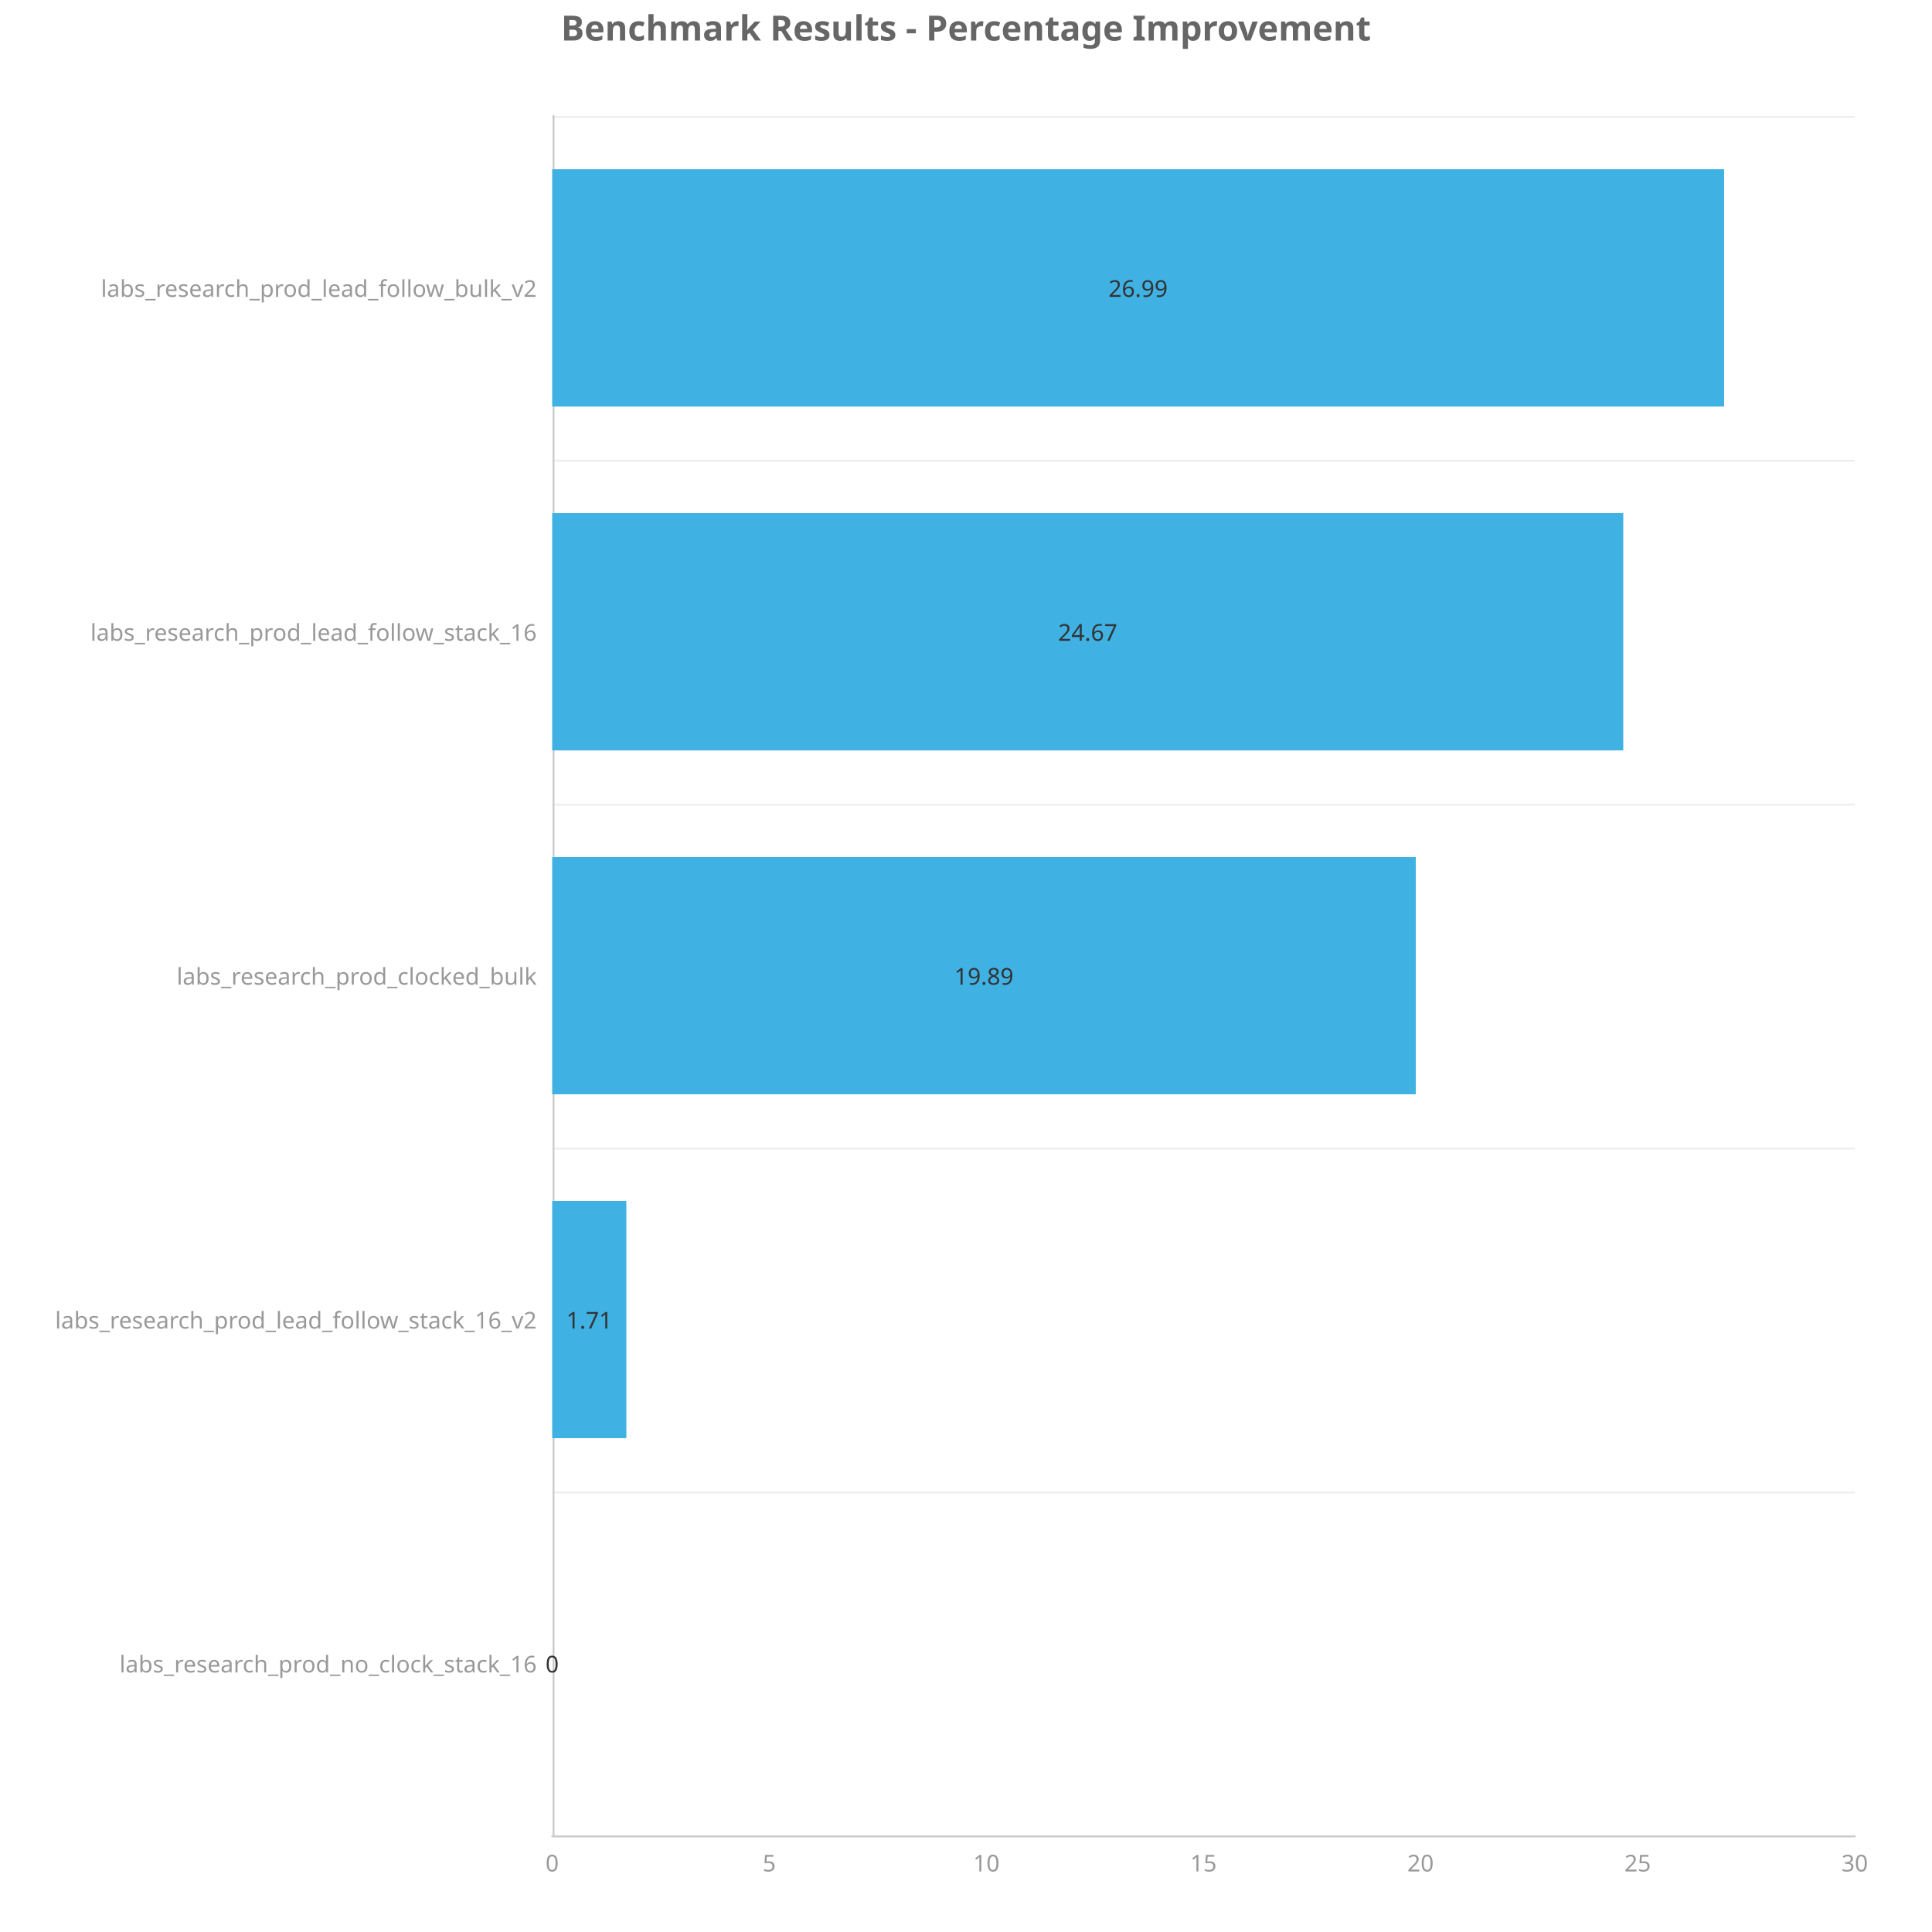
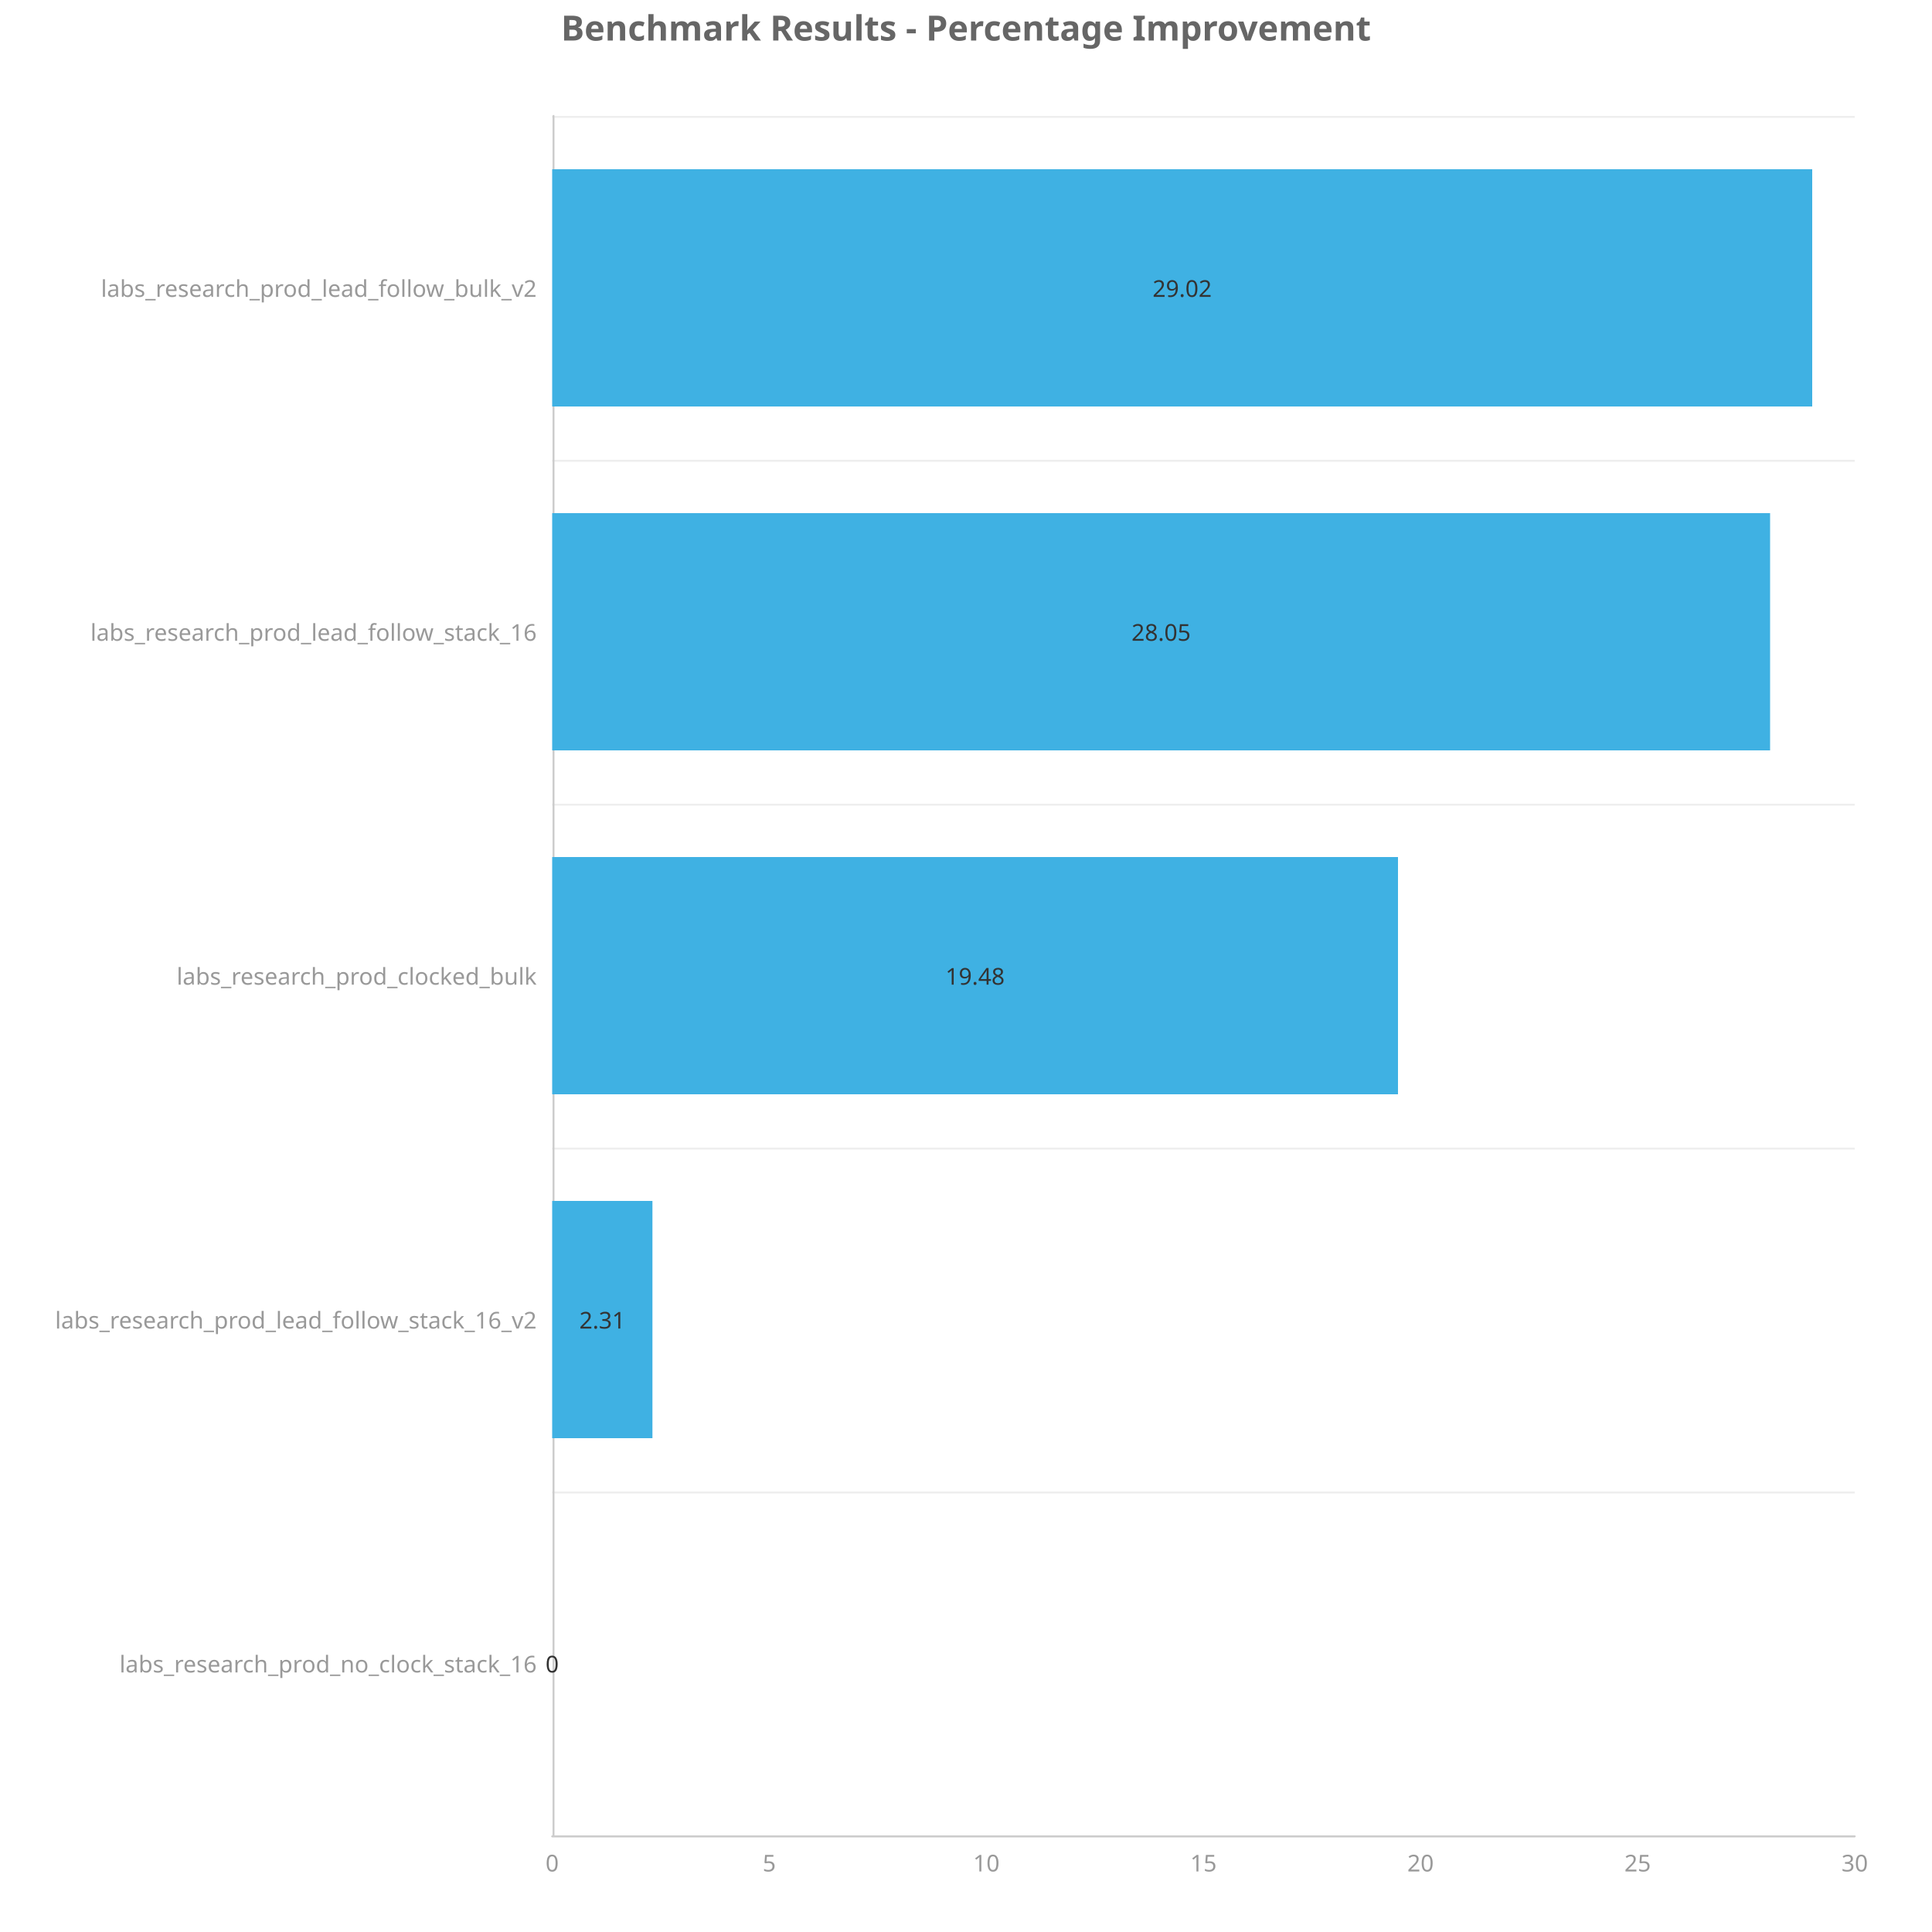
<svg xmlns="http://www.w3.org/2000/svg" width="1000" height="1000" version="1.1" baseProfile="full" viewBox="0 0 1000 1000">
  <rect width="1000" height="1000" x="0" y="0" fill="rgb(252,252,252)" fill-opacity="0" />
-   <path d="M285.8 950.5L960 950.5" fill="transparent" stroke="#eeeeee" class="zr2-cls-4" />
-   <path d="M285.8 772.5L960 772.5" fill="transparent" stroke="#eeeeee" class="zr2-cls-4" />
-   <path d="M285.8 594.5L960 594.5" fill="transparent" stroke="#eeeeee" class="zr2-cls-4" />
-   <path d="M285.8 416.5L960 416.5" fill="transparent" stroke="#eeeeee" class="zr2-cls-4" />
-   <path d="M285.8 238.5L960 238.5" fill="transparent" stroke="#eeeeee" class="zr2-cls-4" />
-   <path d="M285.8 60.5L960 60.5" fill="transparent" stroke="#eeeeee" class="zr2-cls-4" />
-   <path d="M286.5 950L286.5 60" fill="transparent" stroke="#cccccc" stroke-linecap="round" class="zr2-cls-4" />
-   <path d="M285.8 950.5L960 950.5" fill="transparent" stroke="#cccccc" stroke-linecap="round" class="zr2-cls-4" />
+   <path d="M285.8 950.5L960 950.5" fill="transparent" stroke="#eeeeee" class="zr2-cls-5" />
+   <path d="M285.8 772.5L960 772.5" fill="transparent" stroke="#eeeeee" class="zr2-cls-5" />
+   <path d="M285.8 594.5L960 594.5" fill="transparent" stroke="#eeeeee" class="zr2-cls-5" />
+   <path d="M285.8 416.5L960 416.5" fill="transparent" stroke="#eeeeee" class="zr2-cls-5" />
+   <path d="M285.8 238.5L960 238.5" fill="transparent" stroke="#eeeeee" class="zr2-cls-5" />
+   <path d="M285.8 60.5L960 60.5" fill="transparent" stroke="#eeeeee" class="zr2-cls-5" />
+   <path d="M286.5 950L286.5 60" fill="transparent" stroke="#cccccc" stroke-linecap="round" class="zr2-cls-5" />
+   <path d="M285.8 950.5L960 950.5" fill="transparent" stroke="#cccccc" stroke-linecap="round" class="zr2-cls-5" />
  <text dominant-baseline="central" text-anchor="end" style="font-size:12px;font-family:sans-serif;" transform="translate(277.8 861)" fill="#999999">labs_research_prod_no_clock_stack_16</text>
  <text dominant-baseline="central" text-anchor="end" style="font-size:12px;font-family:sans-serif;" transform="translate(277.8 683)" fill="#999999">labs_research_prod_lead_follow_stack_16_v2</text>
  <text dominant-baseline="central" text-anchor="end" style="font-size:12px;font-family:sans-serif;" transform="translate(277.8 505)" fill="#999999">labs_research_prod_clocked_bulk</text>
  <text dominant-baseline="central" text-anchor="end" style="font-size:12px;font-family:sans-serif;" transform="translate(277.8 327)" fill="#999999">labs_research_prod_lead_follow_stack_16</text>
  <text dominant-baseline="central" text-anchor="end" style="font-size:12px;font-family:sans-serif;" transform="translate(277.8 149)" fill="#999999">labs_research_prod_lead_follow_bulk_v2</text>
  <text dominant-baseline="central" text-anchor="middle" style="font-size:12px;font-family:sans-serif;" y="6" transform="translate(285.8 958)" fill="#999999">0</text>
  <text dominant-baseline="central" text-anchor="middle" style="font-size:12px;font-family:sans-serif;" y="6" transform="translate(398.1667 958)" fill="#999999">5</text>
  <text dominant-baseline="central" text-anchor="middle" style="font-size:12px;font-family:sans-serif;" y="6" transform="translate(510.5333 958)" fill="#999999">10</text>
  <text dominant-baseline="central" text-anchor="middle" style="font-size:12px;font-family:sans-serif;" y="6" transform="translate(622.9 958)" fill="#999999">15</text>
  <text dominant-baseline="central" text-anchor="middle" style="font-size:12px;font-family:sans-serif;" y="6" transform="translate(735.2667 958)" fill="#999999">20</text>
  <text dominant-baseline="central" text-anchor="middle" style="font-size:12px;font-family:sans-serif;" y="6" transform="translate(847.6333 958)" fill="#999999">25</text>
  <text dominant-baseline="central" text-anchor="middle" style="font-size:12px;font-family:sans-serif;" y="6" transform="translate(960 958)" fill="#999999">30</text>
-   <path d="M285.8 799.6l0 0l0 122.8l0 0Z" fill="#3fb1e3" ecmeta_series_index="0" ecmeta_data_index="0" ecmeta_ssr_type="chart" class="zr2-cls-5" />
-   <path d="M285.8 621.6l38.4 0l0 122.8l-38.4 0Z" fill="#3fb1e3" ecmeta_series_index="0" ecmeta_data_index="1" ecmeta_ssr_type="chart" class="zr2-cls-5" />
-   <path d="M285.8 443.6l447 0l0 122.8l-447 0Z" fill="#3fb1e3" ecmeta_series_index="0" ecmeta_data_index="2" ecmeta_ssr_type="chart" class="zr2-cls-5" />
-   <path d="M285.8 265.6l554.4 0l0 122.8l-554.4 0Z" fill="#3fb1e3" ecmeta_series_index="0" ecmeta_data_index="3" ecmeta_ssr_type="chart" class="zr2-cls-5" />
-   <path d="M285.8 87.6l606.6 0l0 122.8l-606.6 0Z" fill="#3fb1e3" ecmeta_series_index="0" ecmeta_data_index="4" ecmeta_ssr_type="chart" class="zr2-cls-5" />
+   <path d="M285.8 799.6l0 0l0 122.8l0 0Z" fill="#3fb1e3" ecmeta_series_index="0" ecmeta_data_index="0" ecmeta_ssr_type="chart" class="zr2-cls-6" />
+   <path d="M285.8 621.6l51.9 0l0 122.8l-51.9 0Z" fill="#3fb1e3" ecmeta_series_index="0" ecmeta_data_index="1" ecmeta_ssr_type="chart" class="zr2-cls-6" />
+   <path d="M285.8 443.6l437.8 0l0 122.8l-437.8 0Z" fill="#3fb1e3" ecmeta_series_index="0" ecmeta_data_index="2" ecmeta_ssr_type="chart" class="zr2-cls-6" />
+   <path d="M285.8 265.6l630.4 0l0 122.8l-630.4 0Z" fill="#3fb1e3" ecmeta_series_index="0" ecmeta_data_index="3" ecmeta_ssr_type="chart" class="zr2-cls-6" />
+   <path d="M285.8 87.6l652.2 0l0 122.8l-652.2 0Z" fill="#3fb1e3" ecmeta_series_index="0" ecmeta_data_index="4" ecmeta_ssr_type="chart" class="zr2-cls-6" />
  <text dominant-baseline="central" text-anchor="middle" style="font-size:12px;font-family:sans-serif;" transform="translate(285.8 861)" fill="#333">0</text>
-   <text dominant-baseline="central" text-anchor="middle" style="font-size:12px;font-family:sans-serif;" transform="translate(305.0147 683)" fill="#333">1.71</text>
-   <text dominant-baseline="central" text-anchor="middle" style="font-size:12px;font-family:sans-serif;" transform="translate(509.2973 505)" fill="#333">19.89</text>
-   <text dominant-baseline="central" text-anchor="middle" style="font-size:12px;font-family:sans-serif;" transform="translate(563.0086 327)" fill="#333">24.67</text>
-   <text dominant-baseline="central" text-anchor="middle" style="font-size:12px;font-family:sans-serif;" transform="translate(589.0776 149)" fill="#333">26.99</text>
-   <path d="M-192.6 -5l385.3 0l0 28l-385.3 0Z" transform="translate(500 5)" fill="rgb(0,0,0)" fill-opacity="0" stroke="#ccc" stroke-width="0" class="zr2-cls-4" />
+   <text dominant-baseline="central" text-anchor="middle" style="font-size:12px;font-family:sans-serif;" transform="translate(311.7567 683)" fill="#333">2.31</text>
+   <text dominant-baseline="central" text-anchor="middle" style="font-size:12px;font-family:sans-serif;" transform="translate(504.6903 505)" fill="#333">19.48</text>
+   <text dominant-baseline="central" text-anchor="middle" style="font-size:12px;font-family:sans-serif;" transform="translate(600.9885 327)" fill="#333">28.05</text>
+   <text dominant-baseline="central" text-anchor="middle" style="font-size:12px;font-family:sans-serif;" transform="translate(611.8881 149)" fill="#333">29.02</text>
+   <path d="M-192.6 -5l385.3 0l0 28l-385.3 0Z" transform="translate(500 5)" fill="rgb(0,0,0)" fill-opacity="0" stroke="#ccc" stroke-width="0" class="zr2-cls-5" />
  <text dominant-baseline="central" text-anchor="middle" style="font-size:18px;font-family:sans-serif;font-weight:bold;" xml:space="preserve" y="9" transform="translate(500 5)" fill="#666666">Benchmark Results - Percentage Improvement</text>
  <style>
- .zr2-cls-4:hover {
+ .zr2-cls-5:hover {
pointer-events:none;
}
- .zr2-cls-5:hover {
+ .zr2-cls-6:hover {
cursor:pointer;
fill:rgba(69,194,249,1);
}



</style>
</svg>
